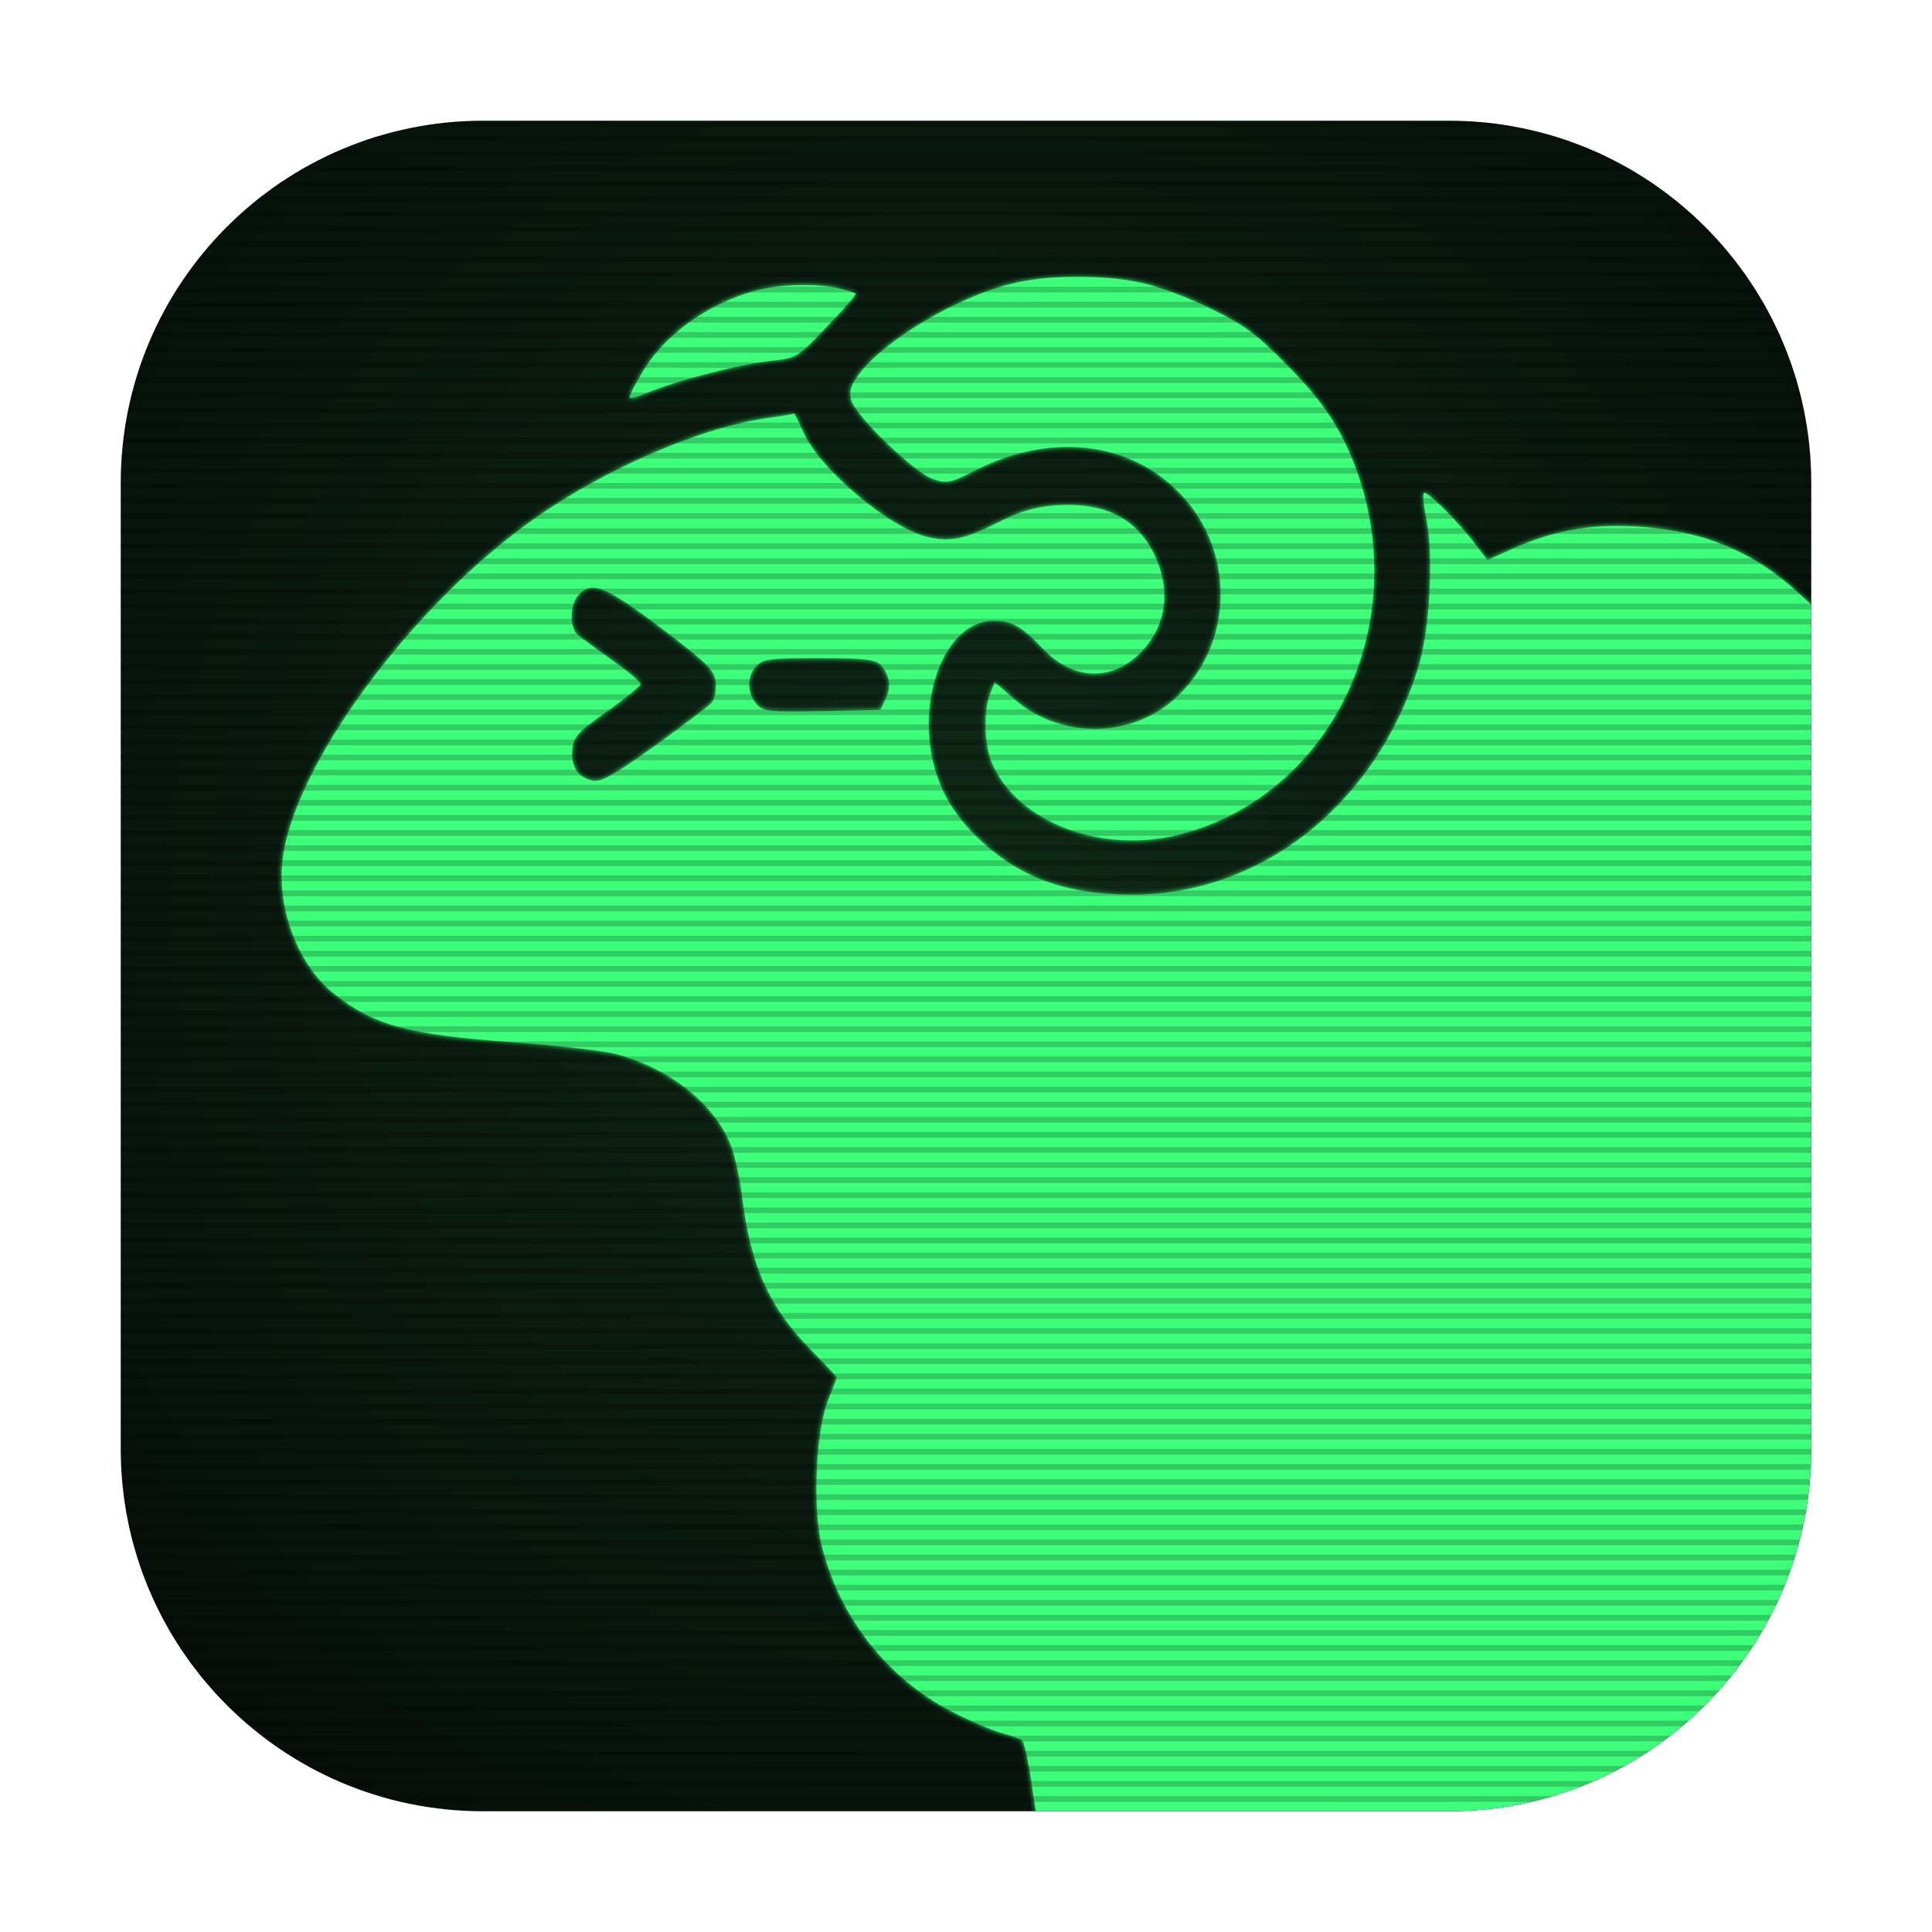
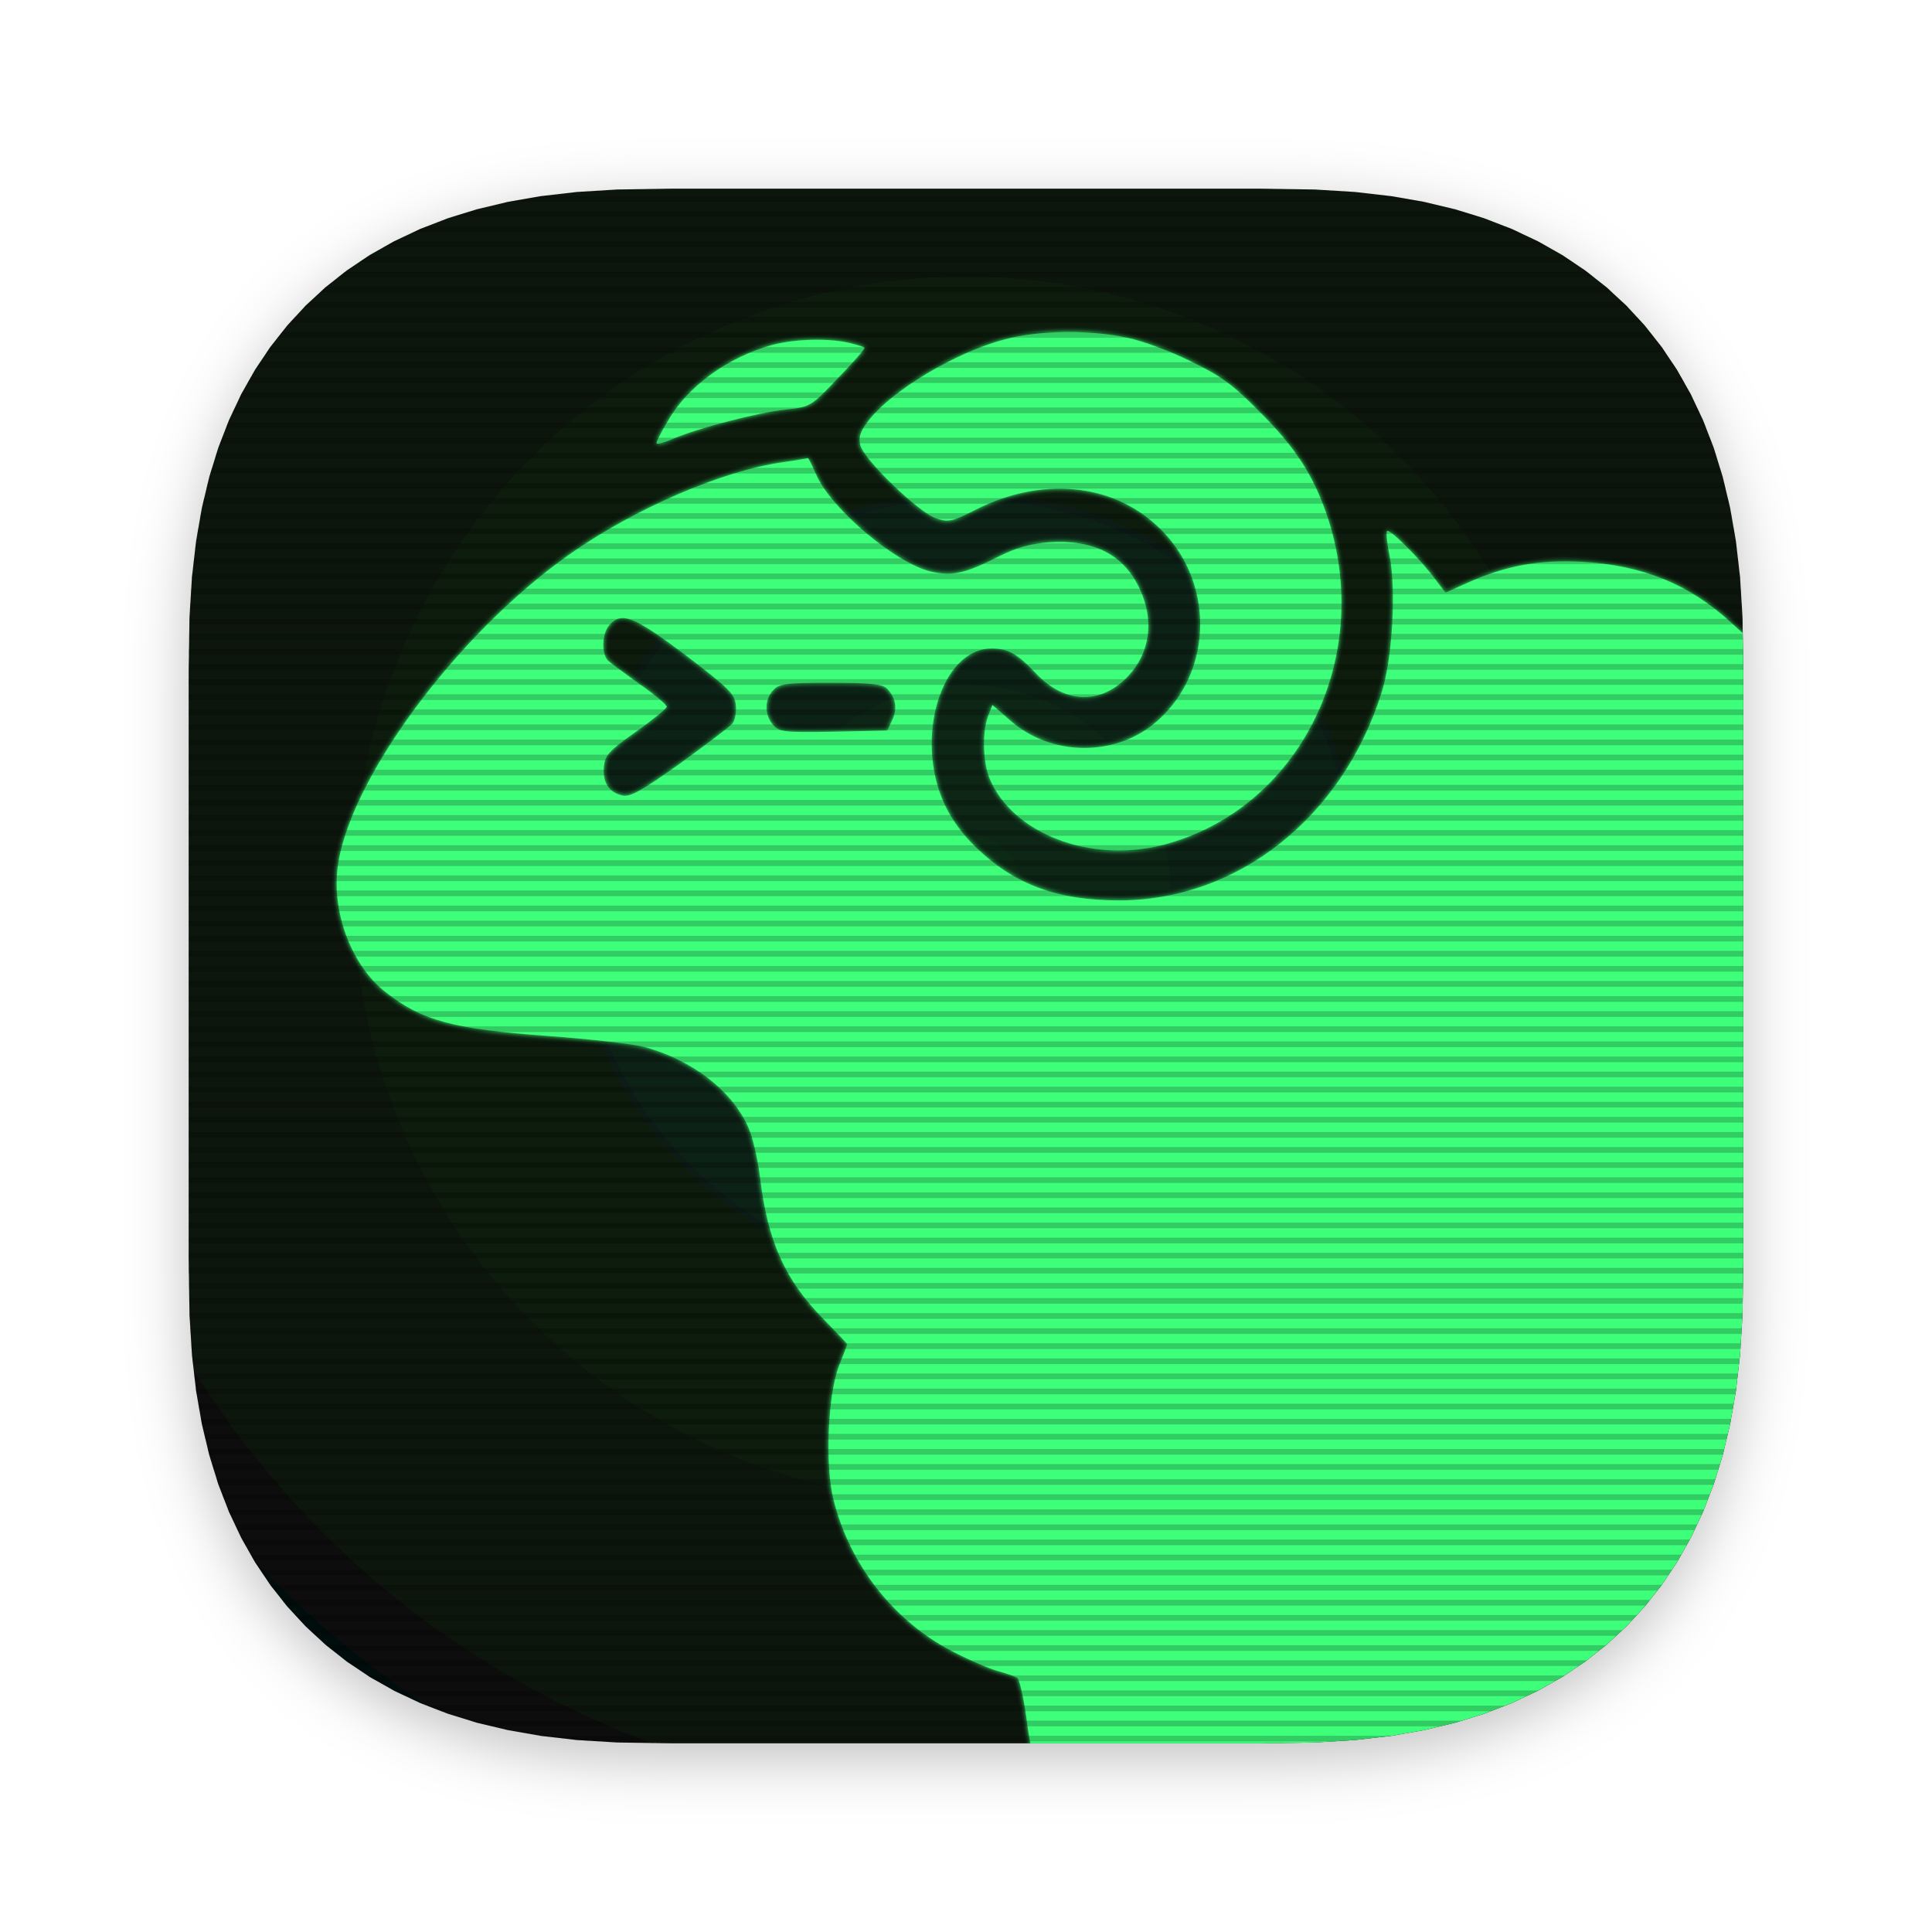
<svg xmlns="http://www.w3.org/2000/svg" width="1024" height="1024" viewBox="0 0 1024 1024">
  <defs>
+     <path id="tile" d="M668 100 L696.89 100.44 L718.21 101.75 L737.25 103.94 L754.82 107 L771.26 110.93 L786.72 115.71 L801.29 121.35 L815.03 127.83 L827.97 135.14 L840.11 143.28 L851.46 152.23 L862.01 161.99 L871.77 172.54 L880.72 183.89 L888.86 196.03 L896.17 208.97 L902.65 222.71 L908.29 237.28 L913.07 252.74 L917 269.18 L920.06 286.75 L922.25 305.79 L923.56 327.11 L924 356 L924 668 L923.56 696.89 L922.25 718.21 L920.06 737.25 L917 754.82 L913.07 771.26 L908.29 786.72 L902.65 801.29 L896.17 815.03 L888.86 827.97 L880.72 840.11 L871.77 851.46 L862.01 862.01 L851.46 871.77 L840.11 880.72 L827.97 888.86 L815.03 896.17 L801.29 902.65 L786.72 908.29 L771.26 913.07 L754.82 917 L737.25 920.06 L718.21 922.25 L696.89 923.56 L668 924 L356 924 L327.11 923.56 L305.79 922.25 L286.75 920.06 L269.18 917 L252.74 913.07 L237.28 908.29 L222.71 902.65 L208.97 896.17 L196.03 888.86 L183.89 880.72 L172.54 871.77 L161.99 862.01 L152.23 851.46 L143.28 840.11 L135.14 827.97 L127.83 815.03 L121.35 801.29 L115.71 786.72 L110.93 771.26 L107 754.82 L103.94 737.25 L101.75 718.21 L100.44 696.89 L100 668 L100 356 L100.44 327.11 L101.75 305.79 L103.94 286.75 L107 269.18 L110.93 252.74 L115.71 237.28 L121.35 222.71 L127.83 208.97 L135.14 196.03 L143.28 183.89 L152.23 172.54 L161.99 161.99 L172.54 152.23 L183.89 143.28 L196.03 135.14 L208.97 127.83 L222.71 121.35 L237.28 115.71 L252.74 110.93 L269.18 107 L286.75 103.94 L305.79 101.75 L327.11 100.44 L356 100Z" />
    <clipPath id="clip">
-       <rect x="64" y="64" width="896" height="896" rx="192" />
+       <use href="#tile" />
    </clipPath>
+     <filter id="drop" x="-10%" y="-10%" width="120%" height="125%">
+       <feDropShadow dx="0" flood-opacity=".25" stdDeviation="16" dy="8" flood-color="#000" />
+     </filter>
    <path id="ram" d="M2794 3710 c-129 -33 -299 -135 -359 -214 -21 -28 -26 -42 -21 -63 9 -38 154 -178 199 -192 32 -11 41 -9 104 23 171 86 354 70 475 -43 150 -138 150 -379 0 -511 -107 -95 -278 -94 -386 2 l-46 40 -11 -29 c-16 -40 -14 -122 4 -164 60 -144 264 -222 452 -174 360 92 559 494 430 868 -36 103 -81 173 -175 267 -71 72 -100 93 -180 132 -52 26 -127 54 -167 62 -96 21 -230 20 -319 -4z M2183 3695 c-116 -32 -221 -108 -273 -199 -17 -28 -30 -54 -30 -58 0 -4 20 1 45 12 66 28 220 68 294 76 64 7 65 7 137 83 40 41 71 77 69 79 -2 2 -21 8 -42 13 -55 12 -140 10 -200 -6z M2212 3388 c-159 -22 -390 -122 -559 -241 -299 -210 -585 -600 -609 -828 -12 -118 40 -251 125 -318 96 -76 178 -98 426 -116 110 -8 224 -21 254 -29 125 -34 230 -115 272 -211 11 -24 24 -81 30 -127 20 -170 65 -271 166 -374 34 -35 63 -65 63 -67 0 -1 -10 -27 -22 -57 -29 -76 -37 -259 -14 -350 42 -170 158 -318 311 -397 44 -23 98 -46 120 -52 22 -6 45 -14 51 -18 5 -5 15 -48 22 -96 6 -48 14 -92 17 -97 4 -6 415 -10 1131 -10 l1124 0 0 1584 0 1585 -55 -19 c-84 -29 -143 -68 -232 -154 l-83 -78 -54 49 c-111 102 -233 151 -391 160 -113 6 -199 -10 -298 -54 l-60 -27 -26 34 c-37 51 -120 134 -127 128 -3 -4 0 -34 7 -67 17 -89 7 -268 -21 -356 -103 -328 -377 -545 -688 -545 -161 0 -273 41 -373 137 -37 35 -66 75 -85 116 -79 173 -8 407 124 407 44 0 68 -14 117 -66 74 -78 167 -82 238 -9 60 62 72 147 33 231 -42 90 -120 130 -238 122 -50 -4 -85 -14 -131 -37 -89 -45 -122 -52 -176 -40 -92 20 -262 163 -302 253 -11 25 -21 45 -22 45 -1 -1 -30 -6 -65 -11z m-256 -505 c115 -88 129 -102 132 -131 2 -18 -2 -40 -9 -49 -7 -8 -69 -55 -138 -105 -103 -73 -130 -88 -151 -83 -35 8 -51 34 -48 74 3 31 12 42 83 92 44 31 80 61 82 66 1 4 -30 31 -69 58 -39 28 -77 56 -85 63 -18 19 -16 72 4 94 32 35 63 23 199 -79z m528 -88 c23 -24 28 -52 14 -82 l-13 -28 -141 -3 c-130 -2 -142 -1 -158 17 -23 26 -24 66 -1 91 16 18 32 20 151 20 105 0 136 -3 148 -15z" />
    <radialGradient id="g" cx=".5" cy=".45" r=".75">
      <stop offset="0" stop-color="#0f2a17" />
      <stop offset="1" stop-color="#050b07" />
    </radialGradient>
    <filter id="glow" x="-30%" y="-30%" width="160%" height="160%">
      <feGaussianBlur stdDeviation="6" result="b" />
      <feMerge>
        <feMergeNode in="b" />
        <feMergeNode in="SourceGraphic" />
      </feMerge>
    </filter>
    <pattern id="scan" width="8" height="8" patternUnits="userSpaceOnUse">
      <rect width="8" height="3" fill="#000" fill-opacity=".2" />
    </pattern>
  </defs>
-   <rect x="64" y="64" width="896" height="896" rx="192" fill="url(#g)" />
+   <use href="#tile" fill="url(#g)" filter="url(#drop)" />
  <g clip-path="url(#clip)">
-     <use href="#ram" transform="translate(-80 967) scale(.22 -.22)" fill="#3dff7a" filter="url(#glow)" />
-     <rect x="64" y="64" width="896" height="896" rx="192" fill="url(#scan)" />
+     <g transform="translate(41.143 41.143) scale(0.919643)">
+       <use href="#ram" transform="translate(-80 967) scale(.22 -.22)" fill="#3dff7a" filter="url(#glow)" />
+     </g>
+     <use href="#tile" fill="url(#scan)" />
  </g>
</svg>
